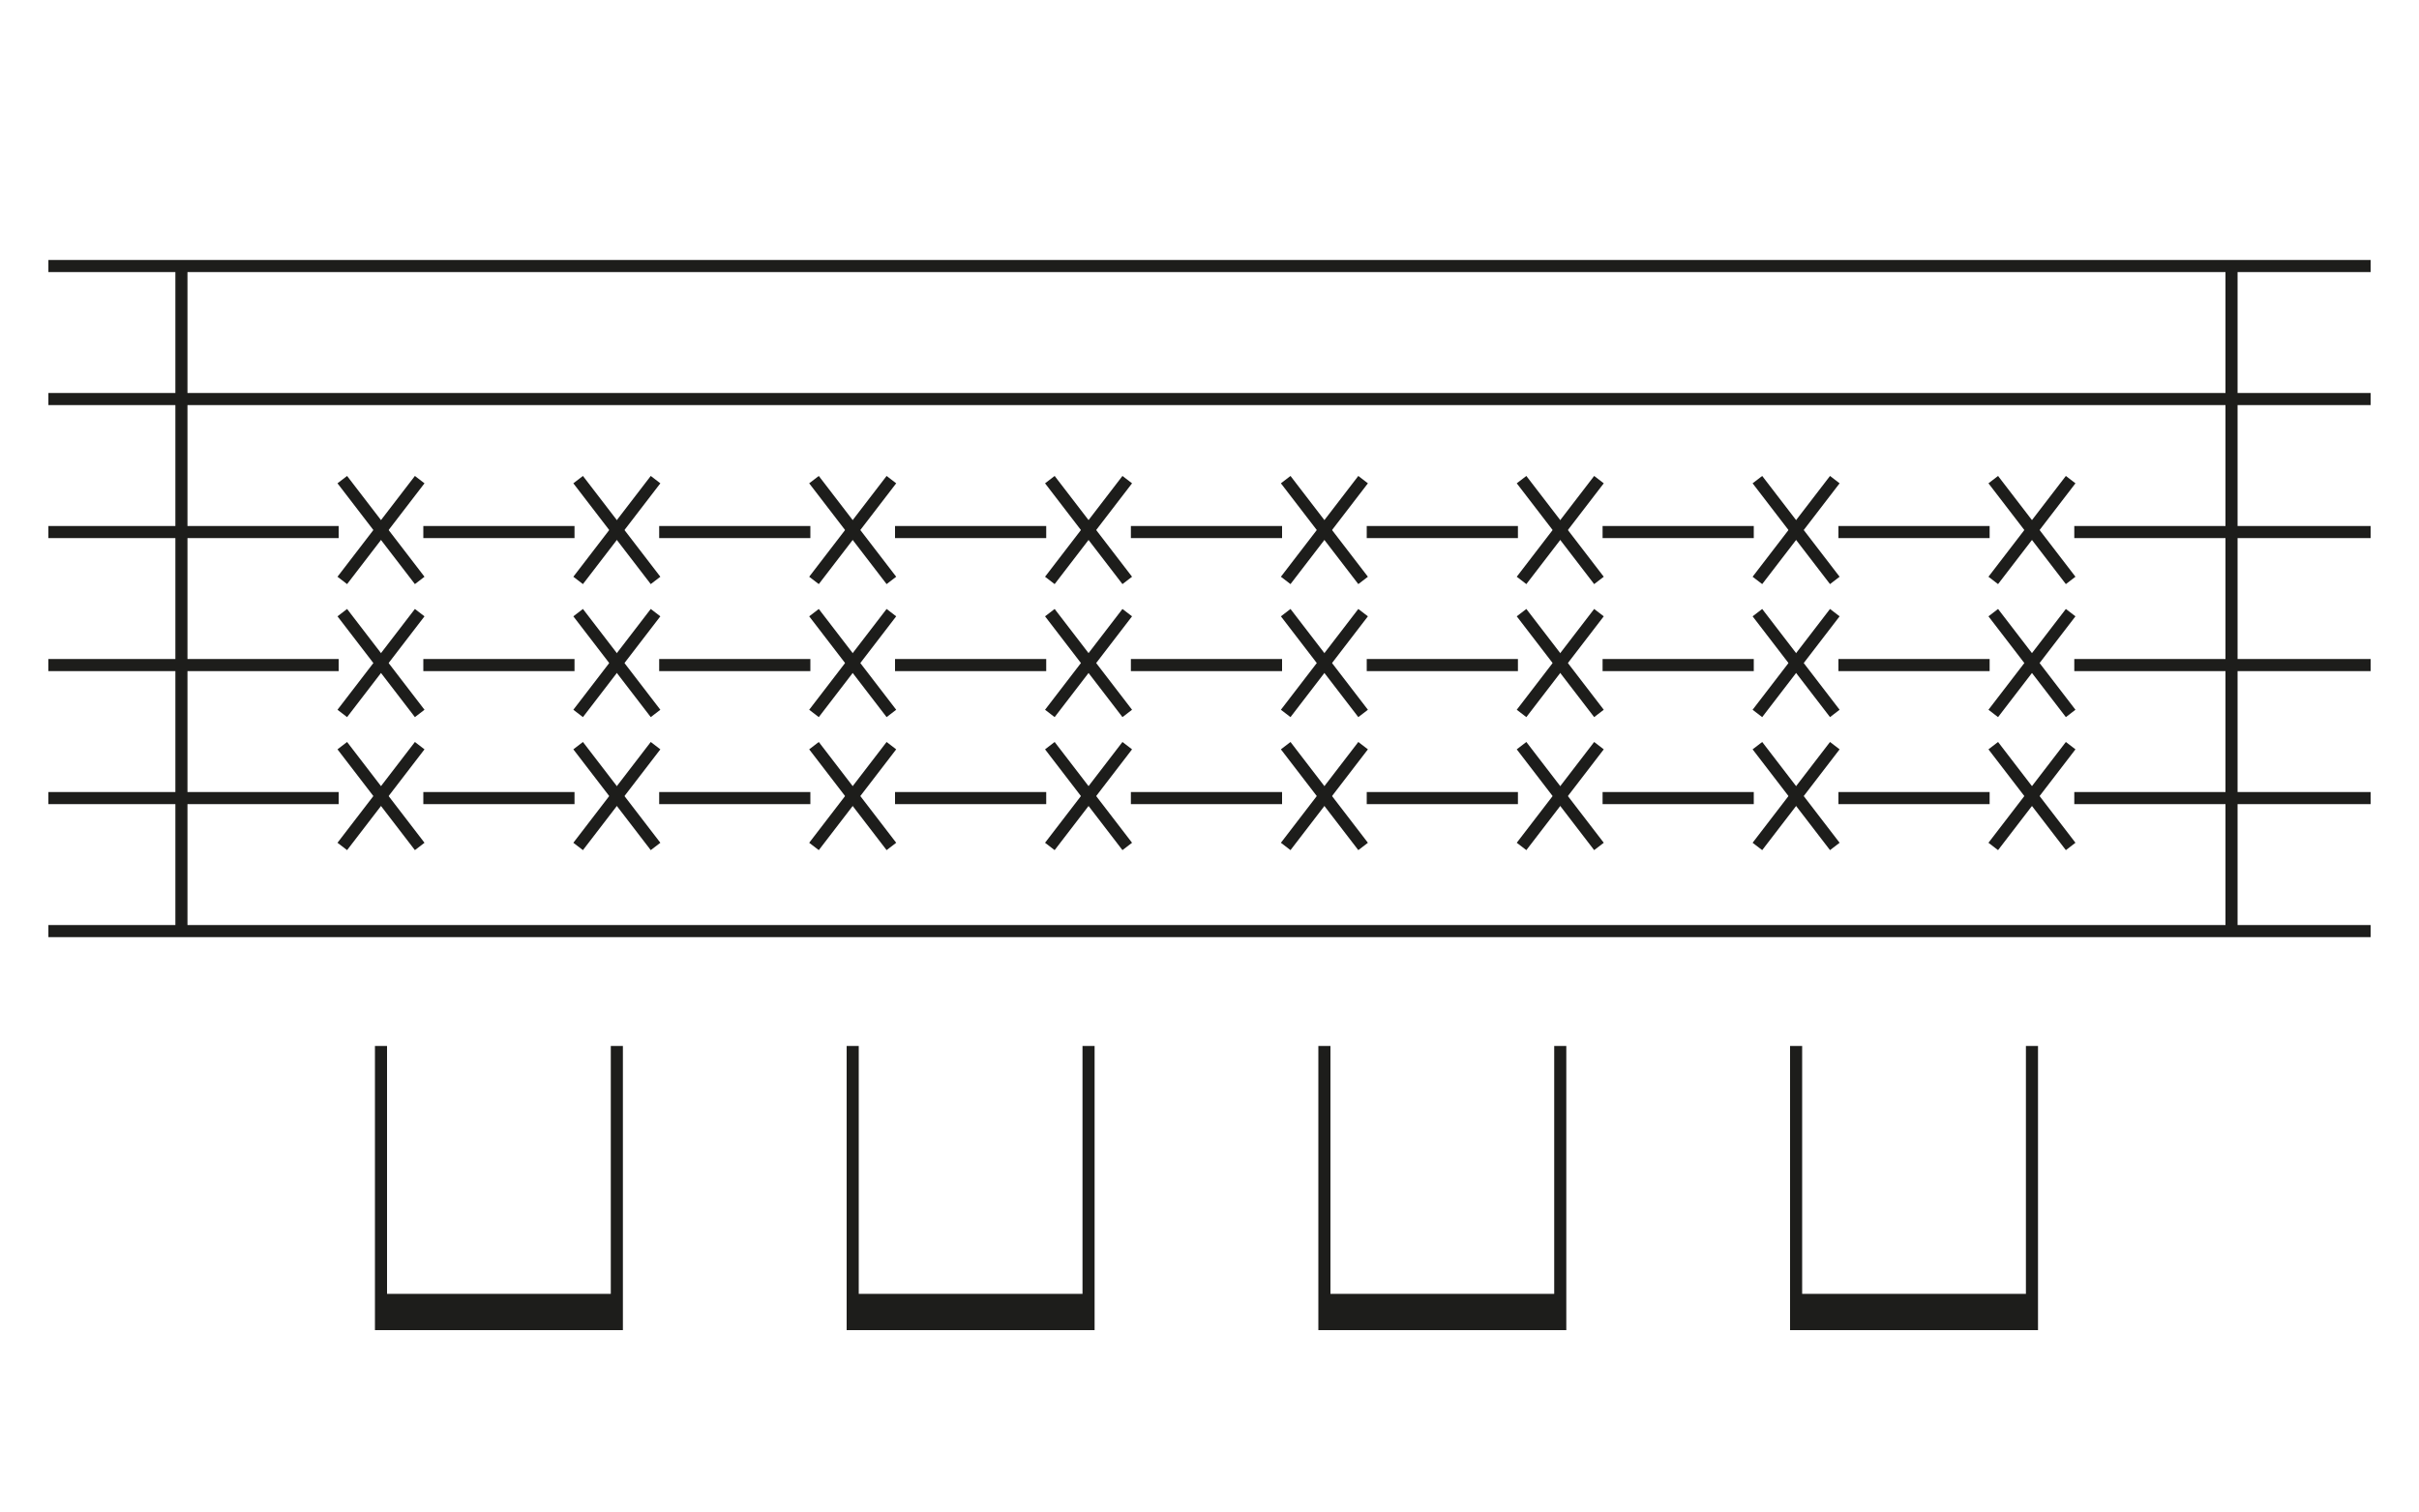
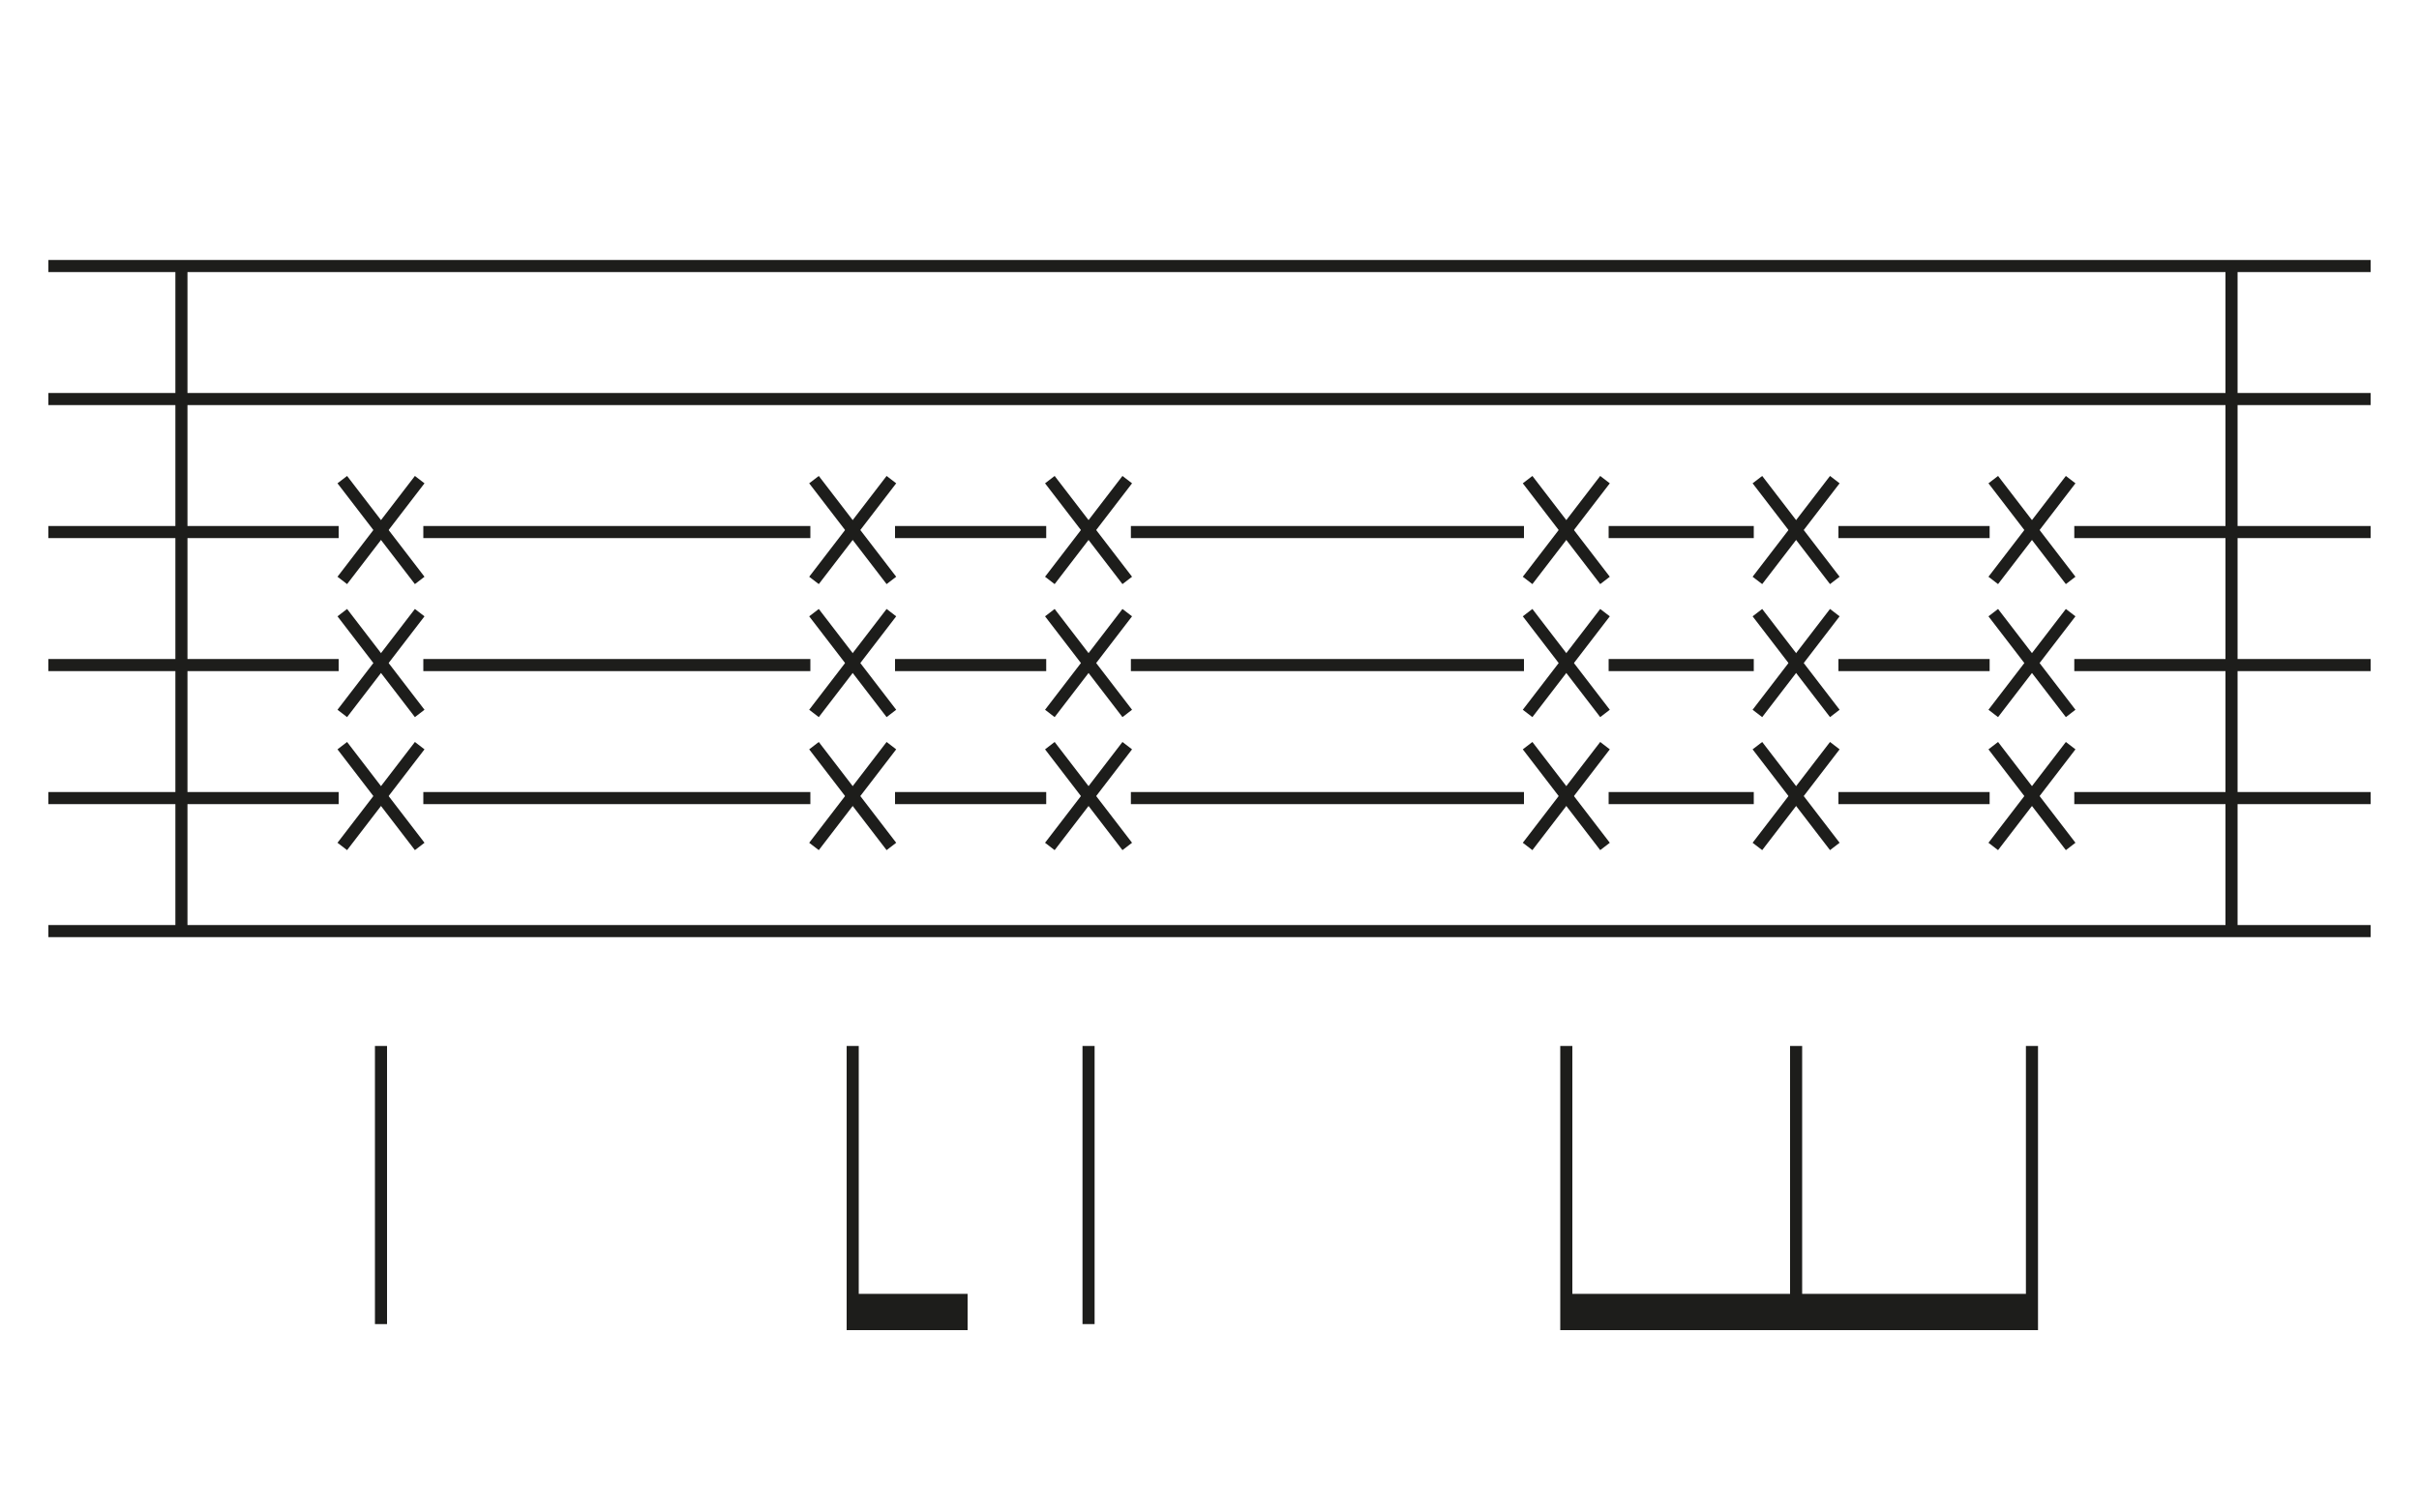
<svg xmlns="http://www.w3.org/2000/svg" id="Layer_1" data-name="Layer 1" viewBox="0 0 400 250">
  <defs>
    <style>.cls-1{fill:none;stroke:#1d1d1b;stroke-width:2px;}.cls-2{fill:#1d1d1b;}</style>
  </defs>
  <line class="cls-1" x1="8" y1="44" x2="392" y2="44" />
  <line class="cls-1" x1="8" y1="66" x2="392" y2="66" />
-   <line class="cls-1" x1="95" y1="88" x2="70" y2="88" />
-   <line class="cls-1" x1="173" y1="88" x2="148" y2="88" />
-   <line class="cls-1" x1="251" y1="88" x2="226" y2="88" />
+   <line class="cls-1" x1="134" y1="88" x2="70" y2="88" />
+   <line class="cls-1" x1="252" y1="88" x2="187" y2="88" />
  <line class="cls-1" x1="329" y1="88" x2="304" y2="88" />
  <line class="cls-1" x1="392" y1="88" x2="343" y2="88" />
-   <line class="cls-1" x1="290" y1="88" x2="265" y2="88" />
-   <line class="cls-1" x1="212" y1="88" x2="187" y2="88" />
-   <line class="cls-1" x1="134" y1="88" x2="109" y2="88" />
+   <line class="cls-1" x1="290" y1="88" x2="266" y2="88" />
+   <line class="cls-1" x1="173" y1="88" x2="148" y2="88" />
  <line class="cls-1" x1="56" y1="88" x2="8" y2="88" />
-   <line class="cls-1" x1="95" y1="110" x2="70" y2="110" />
-   <line class="cls-1" x1="173" y1="110" x2="148" y2="110" />
-   <line class="cls-1" x1="251" y1="110" x2="226" y2="110" />
+   <line class="cls-1" x1="134" y1="110" x2="70" y2="110" />
+   <line class="cls-1" x1="252" y1="110" x2="187" y2="110" />
  <line class="cls-1" x1="329" y1="110" x2="304" y2="110" />
  <line class="cls-1" x1="392" y1="110" x2="343" y2="110" />
-   <line class="cls-1" x1="290" y1="110" x2="265" y2="110" />
-   <line class="cls-1" x1="212" y1="110" x2="187" y2="110" />
-   <line class="cls-1" x1="134" y1="110" x2="109" y2="110" />
+   <line class="cls-1" x1="290" y1="110" x2="266" y2="110" />
+   <line class="cls-1" x1="173" y1="110" x2="148" y2="110" />
  <line class="cls-1" x1="56" y1="110" x2="8" y2="110" />
-   <line class="cls-1" x1="95" y1="132" x2="70" y2="132" />
-   <line class="cls-1" x1="173" y1="132" x2="148" y2="132" />
-   <line class="cls-1" x1="251" y1="132" x2="226" y2="132" />
+   <line class="cls-1" x1="134" y1="132" x2="70" y2="132" />
+   <line class="cls-1" x1="252" y1="132" x2="187" y2="132" />
  <line class="cls-1" x1="329" y1="132" x2="304" y2="132" />
  <line class="cls-1" x1="392" y1="132" x2="343" y2="132" />
-   <line class="cls-1" x1="290" y1="132" x2="265" y2="132" />
-   <line class="cls-1" x1="212" y1="132" x2="187" y2="132" />
-   <line class="cls-1" x1="134" y1="132" x2="109" y2="132" />
+   <line class="cls-1" x1="290" y1="132" x2="266" y2="132" />
+   <line class="cls-1" x1="173" y1="132" x2="148" y2="132" />
  <line class="cls-1" x1="56" y1="132" x2="8" y2="132" />
  <line class="cls-1" x1="8" y1="154" x2="392" y2="154" />
  <line class="cls-1" x1="56.6" y1="79.33" x2="69.4" y2="96" />
  <line class="cls-1" x1="69.4" y1="79.33" x2="56.6" y2="96" />
  <line class="cls-1" x1="56.6" y1="101.33" x2="69.4" y2="118" />
  <line class="cls-1" x1="69.4" y1="101.33" x2="56.6" y2="118" />
  <line class="cls-1" x1="56.6" y1="123.33" x2="69.4" y2="140" />
  <line class="cls-1" x1="69.4" y1="123.33" x2="56.6" y2="140" />
-   <line class="cls-1" x1="95.6" y1="79.33" x2="108.4" y2="96" />
-   <line class="cls-1" x1="108.4" y1="79.33" x2="95.6" y2="96" />
-   <line class="cls-1" x1="95.6" y1="101.33" x2="108.4" y2="118" />
-   <line class="cls-1" x1="108.4" y1="101.33" x2="95.6" y2="118" />
-   <line class="cls-1" x1="95.6" y1="123.33" x2="108.4" y2="140" />
-   <line class="cls-1" x1="108.4" y1="123.33" x2="95.6" y2="140" />
  <line class="cls-1" x1="134.6" y1="79.33" x2="147.4" y2="96" />
  <line class="cls-1" x1="147.4" y1="79.33" x2="134.6" y2="96" />
  <line class="cls-1" x1="134.6" y1="101.33" x2="147.4" y2="118" />
  <line class="cls-1" x1="147.4" y1="101.33" x2="134.6" y2="118" />
  <line class="cls-1" x1="134.6" y1="123.33" x2="147.4" y2="140" />
  <line class="cls-1" x1="147.4" y1="123.33" x2="134.6" y2="140" />
  <line class="cls-1" x1="173.6" y1="79.33" x2="186.4" y2="96" />
  <line class="cls-1" x1="186.4" y1="79.33" x2="173.6" y2="96" />
  <line class="cls-1" x1="173.6" y1="101.33" x2="186.4" y2="118" />
  <line class="cls-1" x1="186.4" y1="101.33" x2="173.6" y2="118" />
  <line class="cls-1" x1="173.6" y1="123.33" x2="186.4" y2="140" />
  <line class="cls-1" x1="186.4" y1="123.33" x2="173.6" y2="140" />
-   <line class="cls-1" x1="212.6" y1="79.33" x2="225.4" y2="96" />
-   <line class="cls-1" x1="225.4" y1="79.33" x2="212.6" y2="96" />
-   <line class="cls-1" x1="212.6" y1="101.33" x2="225.4" y2="118" />
-   <line class="cls-1" x1="225.4" y1="101.33" x2="212.6" y2="118" />
-   <line class="cls-1" x1="212.6" y1="123.33" x2="225.4" y2="140" />
-   <line class="cls-1" x1="225.4" y1="123.33" x2="212.6" y2="140" />
-   <line class="cls-1" x1="251.6" y1="79.33" x2="264.4" y2="96" />
-   <line class="cls-1" x1="264.4" y1="79.33" x2="251.6" y2="96" />
-   <line class="cls-1" x1="251.6" y1="101.33" x2="264.4" y2="118" />
-   <line class="cls-1" x1="264.4" y1="101.33" x2="251.6" y2="118" />
-   <line class="cls-1" x1="251.6" y1="123.33" x2="264.4" y2="140" />
-   <line class="cls-1" x1="264.4" y1="123.33" x2="251.6" y2="140" />
+   <line class="cls-1" x1="252.6" y1="79.33" x2="265.4" y2="96" />
+   <line class="cls-1" x1="265.4" y1="79.33" x2="252.6" y2="96" />
+   <line class="cls-1" x1="252.6" y1="101.33" x2="265.4" y2="118" />
+   <line class="cls-1" x1="265.4" y1="101.33" x2="252.6" y2="118" />
+   <line class="cls-1" x1="252.6" y1="123.33" x2="265.4" y2="140" />
+   <line class="cls-1" x1="265.4" y1="123.33" x2="252.6" y2="140" />
  <line class="cls-1" x1="290.6" y1="79.33" x2="303.4" y2="96" />
  <line class="cls-1" x1="303.4" y1="79.33" x2="290.6" y2="96" />
  <line class="cls-1" x1="290.6" y1="101.33" x2="303.4" y2="118" />
  <line class="cls-1" x1="303.4" y1="101.33" x2="290.6" y2="118" />
  <line class="cls-1" x1="290.6" y1="123.33" x2="303.4" y2="140" />
  <line class="cls-1" x1="303.4" y1="123.33" x2="290.6" y2="140" />
  <line class="cls-1" x1="329.6" y1="79.33" x2="342.4" y2="96" />
  <line class="cls-1" x1="342.4" y1="79.33" x2="329.6" y2="96" />
  <line class="cls-1" x1="329.6" y1="101.33" x2="342.4" y2="118" />
  <line class="cls-1" x1="342.4" y1="101.33" x2="329.6" y2="118" />
  <line class="cls-1" x1="329.6" y1="123.33" x2="342.4" y2="140" />
  <line class="cls-1" x1="342.4" y1="123.33" x2="329.6" y2="140" />
-   <polyline class="cls-1" points="63 173 63 219 102 219 102 173" />
-   <polyline class="cls-1" points="141 173 141 219 180 219 180 173" />
-   <polyline class="cls-1" points="219 173 219 219 258 219 258 173" />
+   <line class="cls-1" x1="180" y1="173" x2="180" y2="219" />
+   <line class="cls-1" x1="63" y1="173" x2="63" y2="219" />
+   <polyline class="cls-1" points="141 173 141 219 160 219" />
+   <polyline class="cls-1" points="259 173 259 219 297 219" />
  <polyline class="cls-1" points="297 173 297 219 336 219 336 173" />
-   <rect class="cls-2" x="63" y="214" width="39" height="5" />
-   <rect class="cls-2" x="141" y="214" width="39" height="5" />
-   <rect class="cls-2" x="219" y="214" width="39" height="5" />
+   <rect class="cls-2" x="141" y="214" width="19" height="5" />
+   <rect class="cls-2" x="259" y="214" width="38" height="5" />
  <rect class="cls-2" x="297" y="214" width="39" height="5" />
  <line class="cls-1" x1="30" y1="44" x2="30" y2="154" />
  <line class="cls-1" x1="369" y1="44" x2="369" y2="154" />
</svg>
